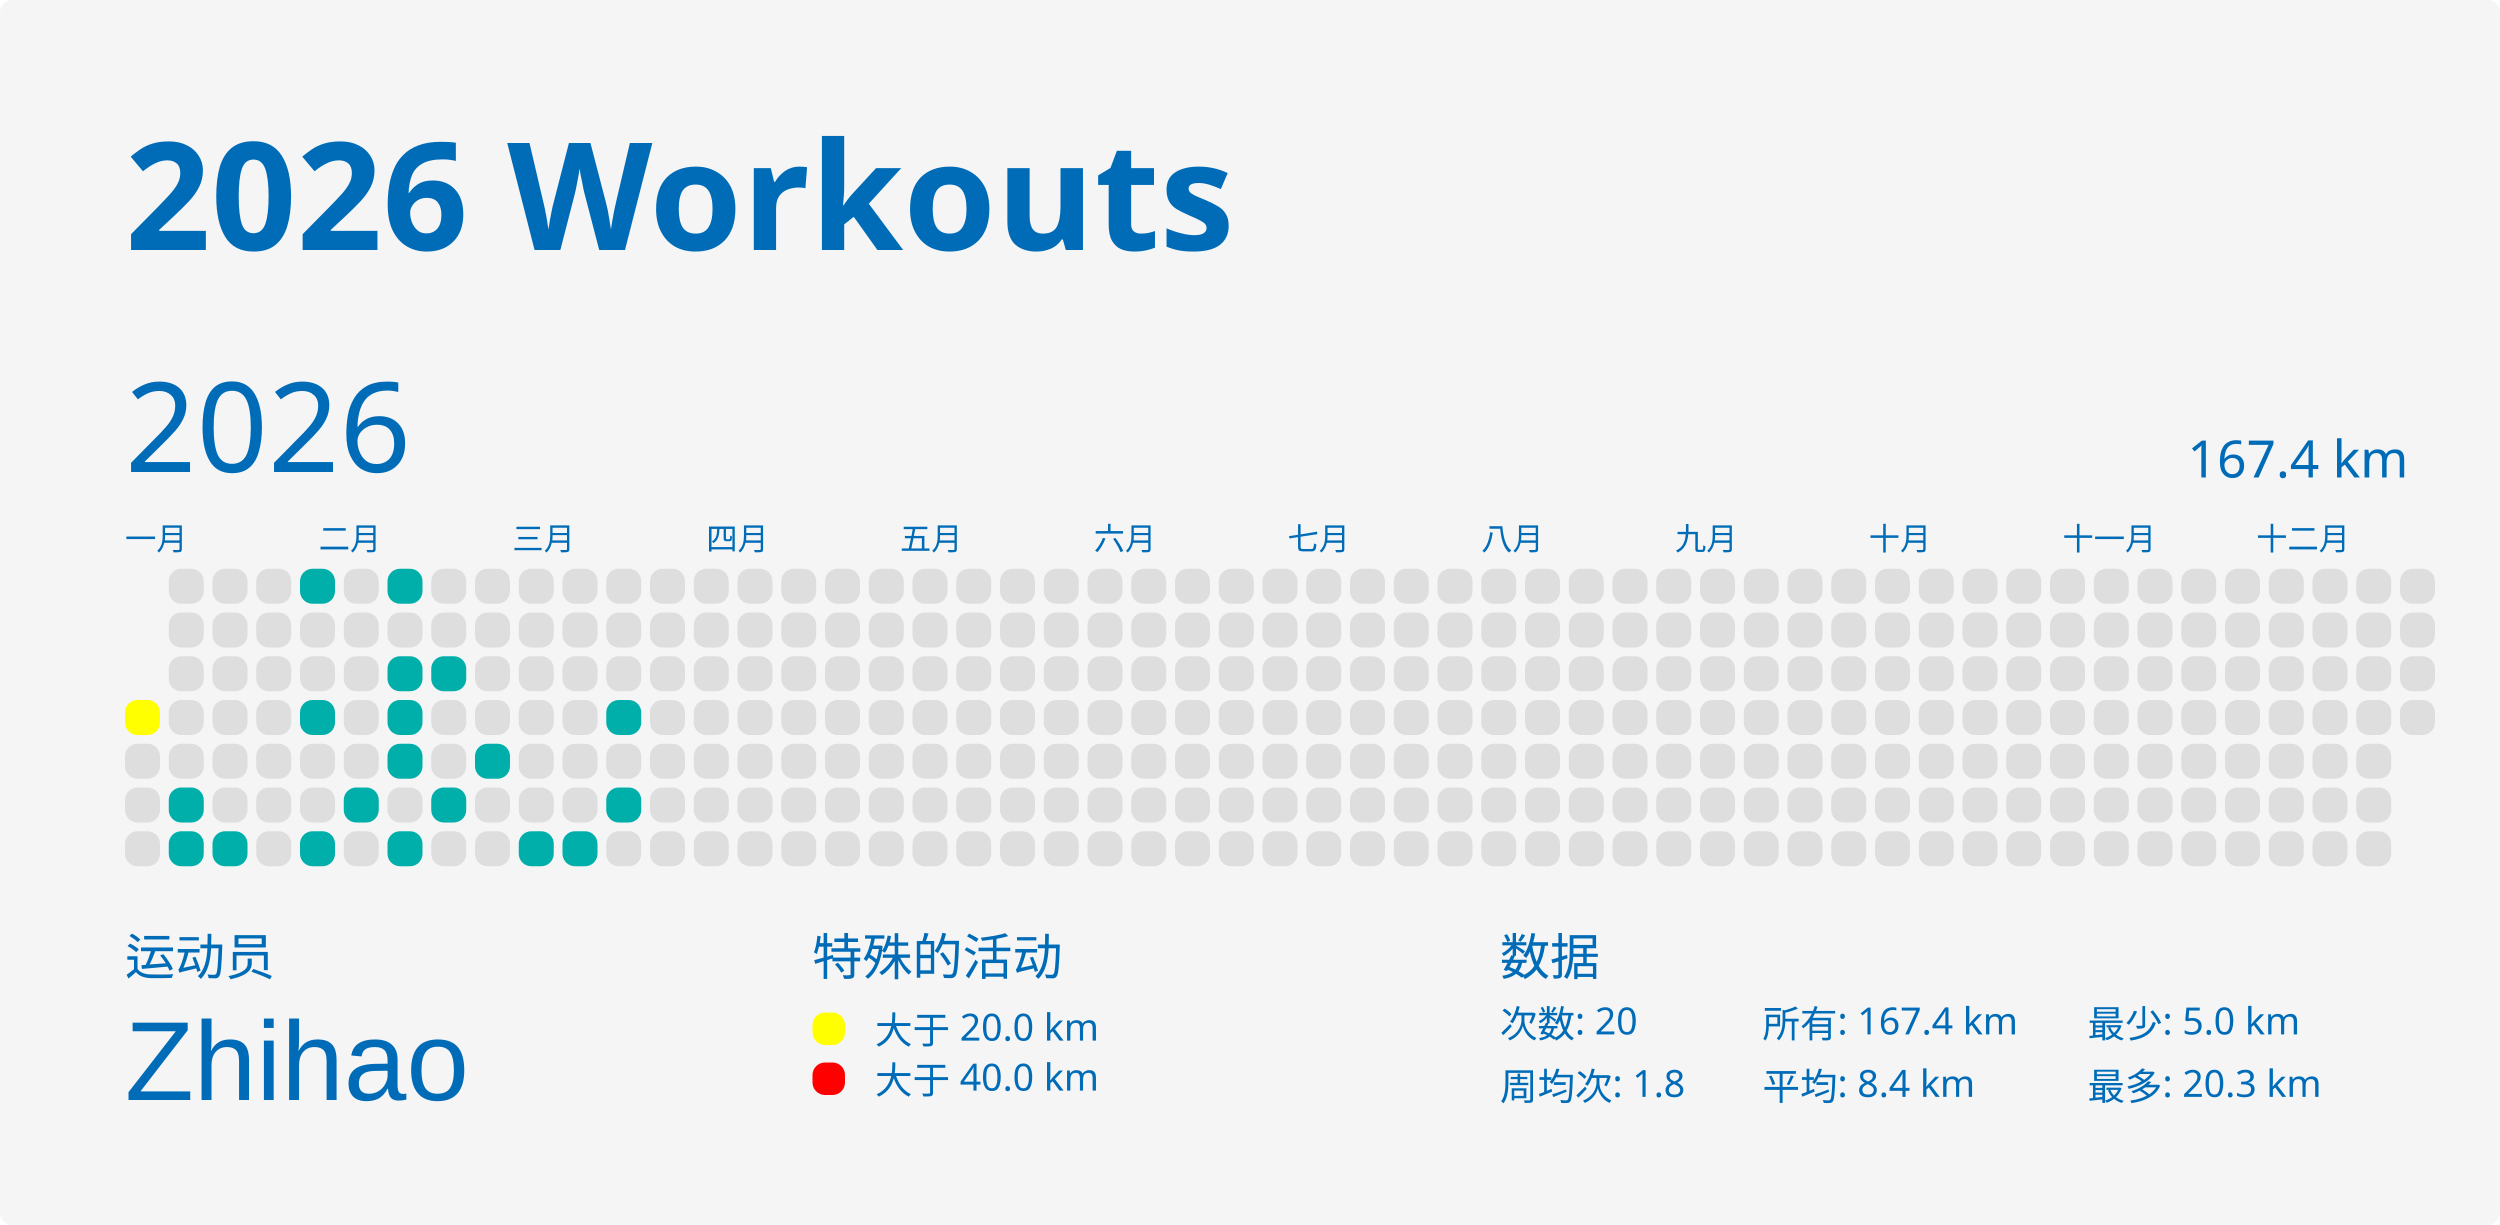
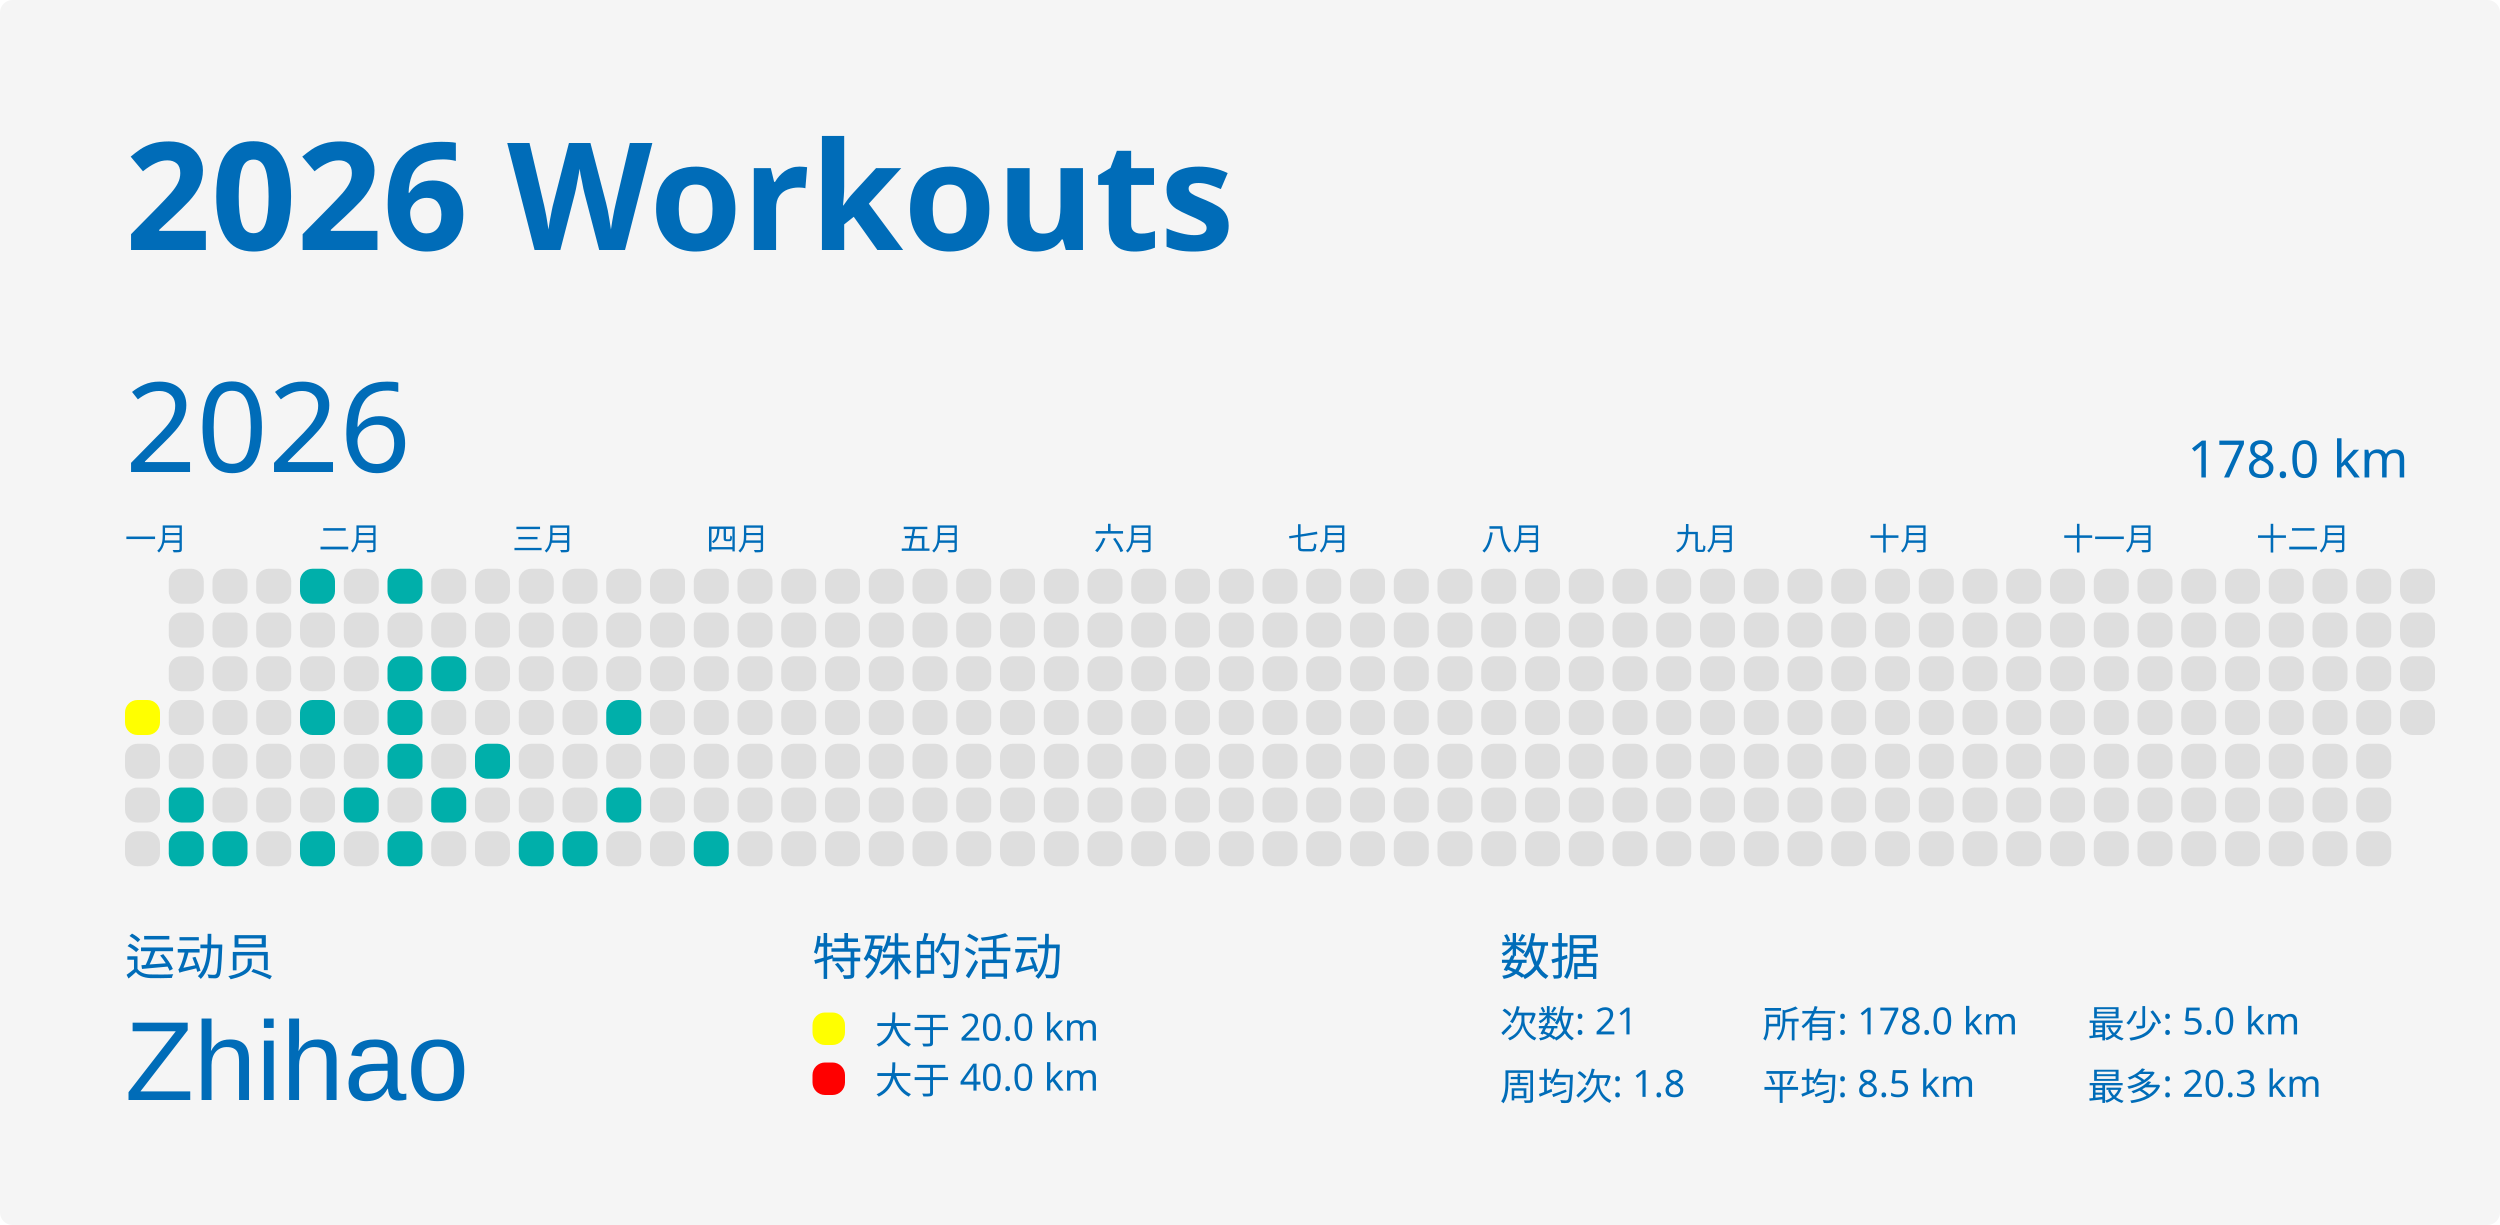
<svg xmlns="http://www.w3.org/2000/svg" baseProfile="full" height="98mm" version="1.1" viewBox="0,0,200,98" width="200mm">
  <defs />
  <rect fill="#f5f5f5" height="98" rx="1" ry="1" width="200" x="0" y="0" />
  <text fill="#006cb8" style="font-size:12px; font-family:MGI-Regular; font-weight:bold;" x="10" y="20">2026 Workouts</text>
  <text fill="#006cb8" style="font-size:4px; font-family:MGI-Regular" x="10" y="78">运动员</text>
  <text fill="#006cb8" style="font-size:9px; font-family:Arial" x="10" y="88">Zhihao</text>
  <text fill="#006cb8" style="font-size:4px; font-family:MGI-Regular" x="65" y="78">特殊的活动</text>
  <rect fill="yellow" height="2.6" rx="1" ry="1" width="2.6" x="65" y="81" />
  <text fill="#006cb8" style="font-size:3px; font-family:MGI-Regular" x="70" y="83.5">大于 20.0 km</text>
  <rect fill="red" height="2.6" rx="1" ry="1" width="2.6" x="65" y="85" />
  <text fill="#006cb8" style="font-size:3px; font-family:MGI-Regular" x="70" y="87.5">大于 40.0 km</text>
  <text fill="#006cb8" style="font-size:4px; font-family:MGI-Regular" x="120" y="78">数据</text>
-   <text fill="#006cb8" style="font-size:3px; font-family:MGI-Regular" x="120" y="83">次数: 20</text>
+   <text fill="#006cb8" style="font-size:3px; font-family:MGI-Regular" x="120" y="83">次数: 21</text>
  <text fill="#006cb8" style="font-size:3px; font-family:MGI-Regular" x="120" y="88">周均次: 1.8</text>
-   <text fill="#006cb8" style="font-size:3px; font-family:MGI-Regular" x="141" y="83">所有: 167.4 km</text>
-   <text fill="#006cb8" style="font-size:3px; font-family:MGI-Regular" x="141" y="88">平均: 8.4 km</text>
+   <text fill="#006cb8" style="font-size:3px; font-family:MGI-Regular" x="141" y="83">所有: 178.0 km</text>
+   <text fill="#006cb8" style="font-size:3px; font-family:MGI-Regular" x="141" y="88">平均: 8.5 km</text>
  <text fill="#006cb8" style="font-size:3px; font-family:MGI-Regular" x="167" y="83">最少: 5.0 km</text>
  <text fill="#006cb8" style="font-size:3px; font-family:MGI-Regular" x="167" y="88">最多: 20.3 km</text>
  <text dominant-baseline="hanging" fill="#006cb8" style="font-size:10.0px; font-family:MGI-Regular;" x="10" y="30">2026</text>
-   <text dominant-baseline="hanging" fill="#006cb8" style="font-size:4.125px; font-family:MGI-Regular;" x="175" y="35">167.4 km</text>
+   <text dominant-baseline="hanging" fill="#006cb8" style="font-size:4.125px; font-family:MGI-Regular;" x="175" y="35">178.0 km</text>
  <text fill="#006cb8" style="font-size:2.5px; font-family:MGI-Regular" x="10.0" y="44">一月</text>
  <text fill="#006cb8" style="font-size:2.5px; font-family:MGI-Regular" x="25.5" y="44">二月</text>
  <text fill="#006cb8" style="font-size:2.5px; font-family:MGI-Regular" x="41.0" y="44">三月</text>
  <text fill="#006cb8" style="font-size:2.5px; font-family:MGI-Regular" x="56.5" y="44">四月</text>
  <text fill="#006cb8" style="font-size:2.5px; font-family:MGI-Regular" x="72.0" y="44">五月</text>
  <text fill="#006cb8" style="font-size:2.5px; font-family:MGI-Regular" x="87.5" y="44">六月</text>
  <text fill="#006cb8" style="font-size:2.5px; font-family:MGI-Regular" x="103.0" y="44">七月</text>
  <text fill="#006cb8" style="font-size:2.5px; font-family:MGI-Regular" x="118.5" y="44">八月</text>
  <text fill="#006cb8" style="font-size:2.5px; font-family:MGI-Regular" x="134.0" y="44">九月</text>
  <text fill="#006cb8" style="font-size:2.5px; font-family:MGI-Regular" x="149.5" y="44">十月</text>
  <text fill="#006cb8" style="font-size:2.5px; font-family:MGI-Regular" x="165.0" y="44">十一月</text>
  <text fill="#006cb8" style="font-size:2.5px; font-family:MGI-Regular" x="180.5" y="44">十二月</text>
  <rect fill="yellow" height="2.8" rx="1" ry="1" width="2.8" x="10.0" y="56.0" />
  <rect fill="#dedede" height="2.8" rx="1" ry="1" width="2.8" x="10.0" y="59.5" />
  <rect fill="#dedede" height="2.8" rx="1" ry="1" width="2.8" x="10.0" y="63.0" />
  <rect fill="#dedede" height="2.8" rx="1" ry="1" width="2.8" x="10.0" y="66.5" />
  <rect fill="#dedede" height="2.8" rx="1" ry="1" width="2.8" x="13.5" y="45.5" />
  <rect fill="#dedede" height="2.8" rx="1" ry="1" width="2.8" x="13.5" y="49.0" />
  <rect fill="#dedede" height="2.8" rx="1" ry="1" width="2.8" x="13.5" y="52.5" />
  <rect fill="#dedede" height="2.8" rx="1" ry="1" width="2.8" x="13.5" y="56.0" />
  <rect fill="#dedede" height="2.8" rx="1" ry="1" width="2.8" x="13.5" y="59.5" />
  <rect fill="#00AFAA" height="2.8" rx="1" ry="1" width="2.8" x="13.5" y="63.0" />
  <rect fill="#00AFAA" height="2.8" rx="1" ry="1" width="2.8" x="13.5" y="66.5" />
  <rect fill="#dedede" height="2.8" rx="1" ry="1" width="2.8" x="17.0" y="45.5" />
  <rect fill="#dedede" height="2.8" rx="1" ry="1" width="2.8" x="17.0" y="49.0" />
  <rect fill="#dedede" height="2.8" rx="1" ry="1" width="2.8" x="17.0" y="52.5" />
  <rect fill="#dedede" height="2.8" rx="1" ry="1" width="2.8" x="17.0" y="56.0" />
  <rect fill="#dedede" height="2.8" rx="1" ry="1" width="2.8" x="17.0" y="59.5" />
  <rect fill="#dedede" height="2.8" rx="1" ry="1" width="2.8" x="17.0" y="63.0" />
  <rect fill="#00AFAA" height="2.8" rx="1" ry="1" width="2.8" x="17.0" y="66.5" />
  <rect fill="#dedede" height="2.8" rx="1" ry="1" width="2.8" x="20.5" y="45.5" />
  <rect fill="#dedede" height="2.8" rx="1" ry="1" width="2.8" x="20.5" y="49.0" />
  <rect fill="#dedede" height="2.8" rx="1" ry="1" width="2.8" x="20.5" y="52.5" />
  <rect fill="#dedede" height="2.8" rx="1" ry="1" width="2.8" x="20.5" y="56.0" />
  <rect fill="#dedede" height="2.8" rx="1" ry="1" width="2.8" x="20.5" y="59.5" />
  <rect fill="#dedede" height="2.8" rx="1" ry="1" width="2.8" x="20.5" y="63.0" />
  <rect fill="#dedede" height="2.8" rx="1" ry="1" width="2.8" x="20.5" y="66.5" />
  <rect fill="#00AFAA" height="2.8" rx="1" ry="1" width="2.8" x="24.0" y="45.5" />
  <rect fill="#dedede" height="2.8" rx="1" ry="1" width="2.8" x="24.0" y="49.0" />
  <rect fill="#dedede" height="2.8" rx="1" ry="1" width="2.8" x="24.0" y="52.5" />
  <rect fill="#00AFAA" height="2.8" rx="1" ry="1" width="2.8" x="24.0" y="56.0" />
  <rect fill="#dedede" height="2.8" rx="1" ry="1" width="2.8" x="24.0" y="59.5" />
  <rect fill="#dedede" height="2.8" rx="1" ry="1" width="2.8" x="24.0" y="63.0" />
  <rect fill="#00AFAA" height="2.8" rx="1" ry="1" width="2.8" x="24.0" y="66.5" />
  <rect fill="#dedede" height="2.8" rx="1" ry="1" width="2.8" x="27.5" y="45.5" />
  <rect fill="#dedede" height="2.8" rx="1" ry="1" width="2.8" x="27.5" y="49.0" />
  <rect fill="#dedede" height="2.8" rx="1" ry="1" width="2.8" x="27.5" y="52.5" />
  <rect fill="#dedede" height="2.8" rx="1" ry="1" width="2.8" x="27.5" y="56.0" />
  <rect fill="#dedede" height="2.8" rx="1" ry="1" width="2.8" x="27.5" y="59.5" />
  <rect fill="#00AFAA" height="2.8" rx="1" ry="1" width="2.8" x="27.5" y="63.0" />
  <rect fill="#dedede" height="2.8" rx="1" ry="1" width="2.8" x="27.5" y="66.5" />
  <rect fill="#00AFAA" height="2.8" rx="1" ry="1" width="2.8" x="31.0" y="45.5" />
  <rect fill="#dedede" height="2.8" rx="1" ry="1" width="2.8" x="31.0" y="49.0" />
  <rect fill="#00AFAA" height="2.8" rx="1" ry="1" width="2.8" x="31.0" y="52.5" />
  <rect fill="#00AFAA" height="2.8" rx="1" ry="1" width="2.8" x="31.0" y="56.0" />
  <rect fill="#00AFAA" height="2.8" rx="1" ry="1" width="2.8" x="31.0" y="59.5" />
  <rect fill="#dedede" height="2.8" rx="1" ry="1" width="2.8" x="31.0" y="63.0" />
  <rect fill="#00AFAA" height="2.8" rx="1" ry="1" width="2.8" x="31.0" y="66.5" />
  <rect fill="#dedede" height="2.8" rx="1" ry="1" width="2.8" x="34.5" y="45.5" />
  <rect fill="#dedede" height="2.8" rx="1" ry="1" width="2.8" x="34.5" y="49.0" />
  <rect fill="#00AFAA" height="2.8" rx="1" ry="1" width="2.8" x="34.5" y="52.5" />
  <rect fill="#dedede" height="2.8" rx="1" ry="1" width="2.8" x="34.5" y="56.0" />
  <rect fill="#dedede" height="2.8" rx="1" ry="1" width="2.8" x="34.5" y="59.5" />
  <rect fill="#00AFAA" height="2.8" rx="1" ry="1" width="2.8" x="34.5" y="63.0" />
  <rect fill="#dedede" height="2.8" rx="1" ry="1" width="2.8" x="34.5" y="66.5" />
  <rect fill="#dedede" height="2.8" rx="1" ry="1" width="2.8" x="38.0" y="45.5" />
  <rect fill="#dedede" height="2.8" rx="1" ry="1" width="2.8" x="38.0" y="49.0" />
  <rect fill="#dedede" height="2.8" rx="1" ry="1" width="2.8" x="38.0" y="52.5" />
  <rect fill="#dedede" height="2.8" rx="1" ry="1" width="2.8" x="38.0" y="56.0" />
  <rect fill="#00AFAA" height="2.8" rx="1" ry="1" width="2.8" x="38.0" y="59.5" />
  <rect fill="#dedede" height="2.8" rx="1" ry="1" width="2.8" x="38.0" y="63.0" />
  <rect fill="#dedede" height="2.8" rx="1" ry="1" width="2.8" x="38.0" y="66.5" />
  <rect fill="#dedede" height="2.8" rx="1" ry="1" width="2.8" x="41.5" y="45.5" />
  <rect fill="#dedede" height="2.8" rx="1" ry="1" width="2.8" x="41.5" y="49.0" />
  <rect fill="#dedede" height="2.8" rx="1" ry="1" width="2.8" x="41.5" y="52.5" />
  <rect fill="#dedede" height="2.8" rx="1" ry="1" width="2.8" x="41.5" y="56.0" />
  <rect fill="#dedede" height="2.8" rx="1" ry="1" width="2.8" x="41.5" y="59.5" />
  <rect fill="#dedede" height="2.8" rx="1" ry="1" width="2.8" x="41.5" y="63.0" />
  <rect fill="#00AFAA" height="2.8" rx="1" ry="1" width="2.8" x="41.5" y="66.5" />
  <rect fill="#dedede" height="2.8" rx="1" ry="1" width="2.8" x="45.0" y="45.5" />
  <rect fill="#dedede" height="2.8" rx="1" ry="1" width="2.8" x="45.0" y="49.0" />
  <rect fill="#dedede" height="2.8" rx="1" ry="1" width="2.8" x="45.0" y="52.5" />
  <rect fill="#dedede" height="2.8" rx="1" ry="1" width="2.8" x="45.0" y="56.0" />
  <rect fill="#dedede" height="2.8" rx="1" ry="1" width="2.8" x="45.0" y="59.5" />
  <rect fill="#dedede" height="2.8" rx="1" ry="1" width="2.8" x="45.0" y="63.0" />
  <rect fill="#00AFAA" height="2.8" rx="1" ry="1" width="2.8" x="45.0" y="66.5" />
  <rect fill="#dedede" height="2.8" rx="1" ry="1" width="2.8" x="48.5" y="45.5" />
  <rect fill="#dedede" height="2.8" rx="1" ry="1" width="2.8" x="48.5" y="49.0" />
  <rect fill="#dedede" height="2.8" rx="1" ry="1" width="2.8" x="48.5" y="52.5" />
  <rect fill="#00AFAA" height="2.8" rx="1" ry="1" width="2.8" x="48.5" y="56.0" />
  <rect fill="#dedede" height="2.8" rx="1" ry="1" width="2.8" x="48.5" y="59.5" />
  <rect fill="#00AFAA" height="2.8" rx="1" ry="1" width="2.8" x="48.5" y="63.0" />
  <rect fill="#dedede" height="2.8" rx="1" ry="1" width="2.8" x="48.5" y="66.5" />
  <rect fill="#dedede" height="2.8" rx="1" ry="1" width="2.8" x="52.0" y="45.5" />
  <rect fill="#dedede" height="2.8" rx="1" ry="1" width="2.8" x="52.0" y="49.0" />
  <rect fill="#dedede" height="2.8" rx="1" ry="1" width="2.8" x="52.0" y="52.5" />
  <rect fill="#dedede" height="2.8" rx="1" ry="1" width="2.8" x="52.0" y="56.0" />
  <rect fill="#dedede" height="2.8" rx="1" ry="1" width="2.8" x="52.0" y="59.5" />
  <rect fill="#dedede" height="2.8" rx="1" ry="1" width="2.8" x="52.0" y="63.0" />
  <rect fill="#dedede" height="2.8" rx="1" ry="1" width="2.8" x="52.0" y="66.5" />
  <rect fill="#dedede" height="2.8" rx="1" ry="1" width="2.8" x="55.5" y="45.5" />
  <rect fill="#dedede" height="2.8" rx="1" ry="1" width="2.8" x="55.5" y="49.0" />
  <rect fill="#dedede" height="2.8" rx="1" ry="1" width="2.8" x="55.5" y="52.5" />
  <rect fill="#dedede" height="2.8" rx="1" ry="1" width="2.8" x="55.5" y="56.0" />
  <rect fill="#dedede" height="2.8" rx="1" ry="1" width="2.8" x="55.5" y="59.5" />
  <rect fill="#dedede" height="2.8" rx="1" ry="1" width="2.8" x="55.5" y="63.0" />
-   <rect fill="#dedede" height="2.8" rx="1" ry="1" width="2.8" x="55.5" y="66.5" />
+   <rect fill="#00AFAA" height="2.8" rx="1" ry="1" width="2.8" x="55.5" y="66.5" />
  <rect fill="#dedede" height="2.8" rx="1" ry="1" width="2.8" x="59.0" y="45.5" />
  <rect fill="#dedede" height="2.8" rx="1" ry="1" width="2.8" x="59.0" y="49.0" />
  <rect fill="#dedede" height="2.8" rx="1" ry="1" width="2.8" x="59.0" y="52.5" />
  <rect fill="#dedede" height="2.8" rx="1" ry="1" width="2.8" x="59.0" y="56.0" />
  <rect fill="#dedede" height="2.8" rx="1" ry="1" width="2.8" x="59.0" y="59.5" />
  <rect fill="#dedede" height="2.8" rx="1" ry="1" width="2.8" x="59.0" y="63.0" />
  <rect fill="#dedede" height="2.8" rx="1" ry="1" width="2.8" x="59.0" y="66.5" />
  <rect fill="#dedede" height="2.8" rx="1" ry="1" width="2.8" x="62.5" y="45.5" />
  <rect fill="#dedede" height="2.8" rx="1" ry="1" width="2.8" x="62.5" y="49.0" />
  <rect fill="#dedede" height="2.8" rx="1" ry="1" width="2.8" x="62.5" y="52.5" />
  <rect fill="#dedede" height="2.8" rx="1" ry="1" width="2.8" x="62.5" y="56.0" />
  <rect fill="#dedede" height="2.8" rx="1" ry="1" width="2.8" x="62.5" y="59.5" />
  <rect fill="#dedede" height="2.8" rx="1" ry="1" width="2.8" x="62.5" y="63.0" />
  <rect fill="#dedede" height="2.8" rx="1" ry="1" width="2.8" x="62.5" y="66.5" />
  <rect fill="#dedede" height="2.8" rx="1" ry="1" width="2.8" x="66.0" y="45.5" />
  <rect fill="#dedede" height="2.8" rx="1" ry="1" width="2.8" x="66.0" y="49.0" />
  <rect fill="#dedede" height="2.8" rx="1" ry="1" width="2.8" x="66.0" y="52.5" />
  <rect fill="#dedede" height="2.8" rx="1" ry="1" width="2.8" x="66.0" y="56.0" />
  <rect fill="#dedede" height="2.8" rx="1" ry="1" width="2.8" x="66.0" y="59.5" />
  <rect fill="#dedede" height="2.8" rx="1" ry="1" width="2.8" x="66.0" y="63.0" />
  <rect fill="#dedede" height="2.8" rx="1" ry="1" width="2.8" x="66.0" y="66.5" />
  <rect fill="#dedede" height="2.8" rx="1" ry="1" width="2.8" x="69.5" y="45.5" />
  <rect fill="#dedede" height="2.8" rx="1" ry="1" width="2.8" x="69.5" y="49.0" />
  <rect fill="#dedede" height="2.8" rx="1" ry="1" width="2.8" x="69.5" y="52.5" />
  <rect fill="#dedede" height="2.8" rx="1" ry="1" width="2.8" x="69.5" y="56.0" />
  <rect fill="#dedede" height="2.8" rx="1" ry="1" width="2.8" x="69.5" y="59.5" />
  <rect fill="#dedede" height="2.8" rx="1" ry="1" width="2.8" x="69.5" y="63.0" />
  <rect fill="#dedede" height="2.8" rx="1" ry="1" width="2.8" x="69.5" y="66.5" />
  <rect fill="#dedede" height="2.8" rx="1" ry="1" width="2.8" x="73.0" y="45.5" />
  <rect fill="#dedede" height="2.8" rx="1" ry="1" width="2.8" x="73.0" y="49.0" />
  <rect fill="#dedede" height="2.8" rx="1" ry="1" width="2.8" x="73.0" y="52.5" />
  <rect fill="#dedede" height="2.8" rx="1" ry="1" width="2.8" x="73.0" y="56.0" />
  <rect fill="#dedede" height="2.8" rx="1" ry="1" width="2.8" x="73.0" y="59.5" />
  <rect fill="#dedede" height="2.8" rx="1" ry="1" width="2.8" x="73.0" y="63.0" />
  <rect fill="#dedede" height="2.8" rx="1" ry="1" width="2.8" x="73.0" y="66.5" />
  <rect fill="#dedede" height="2.8" rx="1" ry="1" width="2.8" x="76.5" y="45.5" />
  <rect fill="#dedede" height="2.8" rx="1" ry="1" width="2.8" x="76.5" y="49.0" />
  <rect fill="#dedede" height="2.8" rx="1" ry="1" width="2.8" x="76.5" y="52.5" />
  <rect fill="#dedede" height="2.8" rx="1" ry="1" width="2.8" x="76.5" y="56.0" />
  <rect fill="#dedede" height="2.8" rx="1" ry="1" width="2.8" x="76.5" y="59.5" />
  <rect fill="#dedede" height="2.8" rx="1" ry="1" width="2.8" x="76.5" y="63.0" />
  <rect fill="#dedede" height="2.8" rx="1" ry="1" width="2.8" x="76.5" y="66.5" />
  <rect fill="#dedede" height="2.8" rx="1" ry="1" width="2.8" x="80.0" y="45.5" />
  <rect fill="#dedede" height="2.8" rx="1" ry="1" width="2.8" x="80.0" y="49.0" />
  <rect fill="#dedede" height="2.8" rx="1" ry="1" width="2.8" x="80.0" y="52.5" />
  <rect fill="#dedede" height="2.8" rx="1" ry="1" width="2.8" x="80.0" y="56.0" />
  <rect fill="#dedede" height="2.8" rx="1" ry="1" width="2.8" x="80.0" y="59.5" />
  <rect fill="#dedede" height="2.8" rx="1" ry="1" width="2.8" x="80.0" y="63.0" />
  <rect fill="#dedede" height="2.8" rx="1" ry="1" width="2.8" x="80.0" y="66.5" />
  <rect fill="#dedede" height="2.8" rx="1" ry="1" width="2.8" x="83.5" y="45.5" />
  <rect fill="#dedede" height="2.8" rx="1" ry="1" width="2.8" x="83.5" y="49.0" />
  <rect fill="#dedede" height="2.8" rx="1" ry="1" width="2.8" x="83.5" y="52.5" />
  <rect fill="#dedede" height="2.8" rx="1" ry="1" width="2.8" x="83.5" y="56.0" />
  <rect fill="#dedede" height="2.8" rx="1" ry="1" width="2.8" x="83.5" y="59.5" />
  <rect fill="#dedede" height="2.8" rx="1" ry="1" width="2.8" x="83.5" y="63.0" />
  <rect fill="#dedede" height="2.8" rx="1" ry="1" width="2.8" x="83.5" y="66.5" />
  <rect fill="#dedede" height="2.8" rx="1" ry="1" width="2.8" x="87.0" y="45.5" />
  <rect fill="#dedede" height="2.8" rx="1" ry="1" width="2.8" x="87.0" y="49.0" />
  <rect fill="#dedede" height="2.8" rx="1" ry="1" width="2.8" x="87.0" y="52.5" />
  <rect fill="#dedede" height="2.8" rx="1" ry="1" width="2.8" x="87.0" y="56.0" />
  <rect fill="#dedede" height="2.8" rx="1" ry="1" width="2.8" x="87.0" y="59.5" />
  <rect fill="#dedede" height="2.8" rx="1" ry="1" width="2.8" x="87.0" y="63.0" />
  <rect fill="#dedede" height="2.8" rx="1" ry="1" width="2.8" x="87.0" y="66.5" />
  <rect fill="#dedede" height="2.8" rx="1" ry="1" width="2.8" x="90.5" y="45.5" />
  <rect fill="#dedede" height="2.8" rx="1" ry="1" width="2.8" x="90.5" y="49.0" />
  <rect fill="#dedede" height="2.8" rx="1" ry="1" width="2.8" x="90.5" y="52.5" />
  <rect fill="#dedede" height="2.8" rx="1" ry="1" width="2.8" x="90.5" y="56.0" />
  <rect fill="#dedede" height="2.8" rx="1" ry="1" width="2.8" x="90.5" y="59.5" />
  <rect fill="#dedede" height="2.8" rx="1" ry="1" width="2.8" x="90.5" y="63.0" />
  <rect fill="#dedede" height="2.8" rx="1" ry="1" width="2.8" x="90.5" y="66.5" />
  <rect fill="#dedede" height="2.8" rx="1" ry="1" width="2.8" x="94.0" y="45.5" />
  <rect fill="#dedede" height="2.8" rx="1" ry="1" width="2.8" x="94.0" y="49.0" />
  <rect fill="#dedede" height="2.8" rx="1" ry="1" width="2.8" x="94.0" y="52.5" />
  <rect fill="#dedede" height="2.8" rx="1" ry="1" width="2.8" x="94.0" y="56.0" />
  <rect fill="#dedede" height="2.8" rx="1" ry="1" width="2.8" x="94.0" y="59.5" />
  <rect fill="#dedede" height="2.8" rx="1" ry="1" width="2.8" x="94.0" y="63.0" />
  <rect fill="#dedede" height="2.8" rx="1" ry="1" width="2.8" x="94.0" y="66.5" />
  <rect fill="#dedede" height="2.8" rx="1" ry="1" width="2.8" x="97.5" y="45.5" />
  <rect fill="#dedede" height="2.8" rx="1" ry="1" width="2.8" x="97.5" y="49.0" />
  <rect fill="#dedede" height="2.8" rx="1" ry="1" width="2.8" x="97.5" y="52.5" />
  <rect fill="#dedede" height="2.8" rx="1" ry="1" width="2.8" x="97.5" y="56.0" />
  <rect fill="#dedede" height="2.8" rx="1" ry="1" width="2.8" x="97.5" y="59.5" />
  <rect fill="#dedede" height="2.8" rx="1" ry="1" width="2.8" x="97.5" y="63.0" />
  <rect fill="#dedede" height="2.8" rx="1" ry="1" width="2.8" x="97.5" y="66.5" />
  <rect fill="#dedede" height="2.8" rx="1" ry="1" width="2.8" x="101.0" y="45.5" />
  <rect fill="#dedede" height="2.8" rx="1" ry="1" width="2.8" x="101.0" y="49.0" />
  <rect fill="#dedede" height="2.8" rx="1" ry="1" width="2.8" x="101.0" y="52.5" />
  <rect fill="#dedede" height="2.8" rx="1" ry="1" width="2.8" x="101.0" y="56.0" />
  <rect fill="#dedede" height="2.8" rx="1" ry="1" width="2.8" x="101.0" y="59.5" />
  <rect fill="#dedede" height="2.8" rx="1" ry="1" width="2.8" x="101.0" y="63.0" />
  <rect fill="#dedede" height="2.8" rx="1" ry="1" width="2.8" x="101.0" y="66.5" />
  <rect fill="#dedede" height="2.8" rx="1" ry="1" width="2.8" x="104.5" y="45.5" />
  <rect fill="#dedede" height="2.8" rx="1" ry="1" width="2.8" x="104.5" y="49.0" />
  <rect fill="#dedede" height="2.8" rx="1" ry="1" width="2.8" x="104.5" y="52.5" />
  <rect fill="#dedede" height="2.8" rx="1" ry="1" width="2.8" x="104.5" y="56.0" />
  <rect fill="#dedede" height="2.8" rx="1" ry="1" width="2.8" x="104.5" y="59.5" />
  <rect fill="#dedede" height="2.8" rx="1" ry="1" width="2.8" x="104.5" y="63.0" />
  <rect fill="#dedede" height="2.8" rx="1" ry="1" width="2.8" x="104.5" y="66.5" />
  <rect fill="#dedede" height="2.8" rx="1" ry="1" width="2.8" x="108.0" y="45.5" />
  <rect fill="#dedede" height="2.8" rx="1" ry="1" width="2.8" x="108.0" y="49.0" />
  <rect fill="#dedede" height="2.8" rx="1" ry="1" width="2.8" x="108.0" y="52.5" />
  <rect fill="#dedede" height="2.8" rx="1" ry="1" width="2.8" x="108.0" y="56.0" />
  <rect fill="#dedede" height="2.8" rx="1" ry="1" width="2.8" x="108.0" y="59.5" />
  <rect fill="#dedede" height="2.8" rx="1" ry="1" width="2.8" x="108.0" y="63.0" />
  <rect fill="#dedede" height="2.8" rx="1" ry="1" width="2.8" x="108.0" y="66.5" />
  <rect fill="#dedede" height="2.8" rx="1" ry="1" width="2.8" x="111.5" y="45.5" />
  <rect fill="#dedede" height="2.8" rx="1" ry="1" width="2.8" x="111.5" y="49.0" />
  <rect fill="#dedede" height="2.8" rx="1" ry="1" width="2.8" x="111.5" y="52.5" />
  <rect fill="#dedede" height="2.8" rx="1" ry="1" width="2.8" x="111.5" y="56.0" />
  <rect fill="#dedede" height="2.8" rx="1" ry="1" width="2.8" x="111.5" y="59.5" />
  <rect fill="#dedede" height="2.8" rx="1" ry="1" width="2.8" x="111.5" y="63.0" />
  <rect fill="#dedede" height="2.8" rx="1" ry="1" width="2.8" x="111.5" y="66.5" />
  <rect fill="#dedede" height="2.8" rx="1" ry="1" width="2.8" x="115.0" y="45.5" />
  <rect fill="#dedede" height="2.8" rx="1" ry="1" width="2.8" x="115.0" y="49.0" />
  <rect fill="#dedede" height="2.8" rx="1" ry="1" width="2.8" x="115.0" y="52.5" />
  <rect fill="#dedede" height="2.8" rx="1" ry="1" width="2.8" x="115.0" y="56.0" />
  <rect fill="#dedede" height="2.8" rx="1" ry="1" width="2.8" x="115.0" y="59.5" />
  <rect fill="#dedede" height="2.8" rx="1" ry="1" width="2.8" x="115.0" y="63.0" />
  <rect fill="#dedede" height="2.8" rx="1" ry="1" width="2.8" x="115.0" y="66.5" />
  <rect fill="#dedede" height="2.8" rx="1" ry="1" width="2.8" x="118.5" y="45.5" />
  <rect fill="#dedede" height="2.8" rx="1" ry="1" width="2.8" x="118.5" y="49.0" />
  <rect fill="#dedede" height="2.8" rx="1" ry="1" width="2.8" x="118.5" y="52.5" />
  <rect fill="#dedede" height="2.8" rx="1" ry="1" width="2.8" x="118.5" y="56.0" />
  <rect fill="#dedede" height="2.8" rx="1" ry="1" width="2.8" x="118.5" y="59.5" />
  <rect fill="#dedede" height="2.8" rx="1" ry="1" width="2.8" x="118.5" y="63.0" />
  <rect fill="#dedede" height="2.8" rx="1" ry="1" width="2.8" x="118.5" y="66.5" />
  <rect fill="#dedede" height="2.8" rx="1" ry="1" width="2.8" x="122.0" y="45.5" />
  <rect fill="#dedede" height="2.8" rx="1" ry="1" width="2.8" x="122.0" y="49.0" />
  <rect fill="#dedede" height="2.8" rx="1" ry="1" width="2.8" x="122.0" y="52.5" />
  <rect fill="#dedede" height="2.8" rx="1" ry="1" width="2.8" x="122.0" y="56.0" />
  <rect fill="#dedede" height="2.8" rx="1" ry="1" width="2.8" x="122.0" y="59.5" />
  <rect fill="#dedede" height="2.8" rx="1" ry="1" width="2.8" x="122.0" y="63.0" />
  <rect fill="#dedede" height="2.8" rx="1" ry="1" width="2.8" x="122.0" y="66.5" />
  <rect fill="#dedede" height="2.8" rx="1" ry="1" width="2.8" x="125.5" y="45.5" />
  <rect fill="#dedede" height="2.8" rx="1" ry="1" width="2.8" x="125.5" y="49.0" />
  <rect fill="#dedede" height="2.8" rx="1" ry="1" width="2.8" x="125.5" y="52.5" />
  <rect fill="#dedede" height="2.8" rx="1" ry="1" width="2.8" x="125.5" y="56.0" />
  <rect fill="#dedede" height="2.8" rx="1" ry="1" width="2.8" x="125.5" y="59.5" />
  <rect fill="#dedede" height="2.8" rx="1" ry="1" width="2.8" x="125.5" y="63.0" />
  <rect fill="#dedede" height="2.8" rx="1" ry="1" width="2.8" x="125.5" y="66.5" />
  <rect fill="#dedede" height="2.8" rx="1" ry="1" width="2.8" x="129.0" y="45.5" />
  <rect fill="#dedede" height="2.8" rx="1" ry="1" width="2.8" x="129.0" y="49.0" />
  <rect fill="#dedede" height="2.8" rx="1" ry="1" width="2.8" x="129.0" y="52.5" />
  <rect fill="#dedede" height="2.8" rx="1" ry="1" width="2.8" x="129.0" y="56.0" />
  <rect fill="#dedede" height="2.8" rx="1" ry="1" width="2.8" x="129.0" y="59.5" />
  <rect fill="#dedede" height="2.8" rx="1" ry="1" width="2.8" x="129.0" y="63.0" />
  <rect fill="#dedede" height="2.8" rx="1" ry="1" width="2.8" x="129.0" y="66.5" />
  <rect fill="#dedede" height="2.8" rx="1" ry="1" width="2.8" x="132.5" y="45.5" />
  <rect fill="#dedede" height="2.8" rx="1" ry="1" width="2.8" x="132.5" y="49.0" />
  <rect fill="#dedede" height="2.8" rx="1" ry="1" width="2.8" x="132.5" y="52.5" />
  <rect fill="#dedede" height="2.8" rx="1" ry="1" width="2.8" x="132.5" y="56.0" />
  <rect fill="#dedede" height="2.8" rx="1" ry="1" width="2.8" x="132.5" y="59.5" />
  <rect fill="#dedede" height="2.8" rx="1" ry="1" width="2.8" x="132.5" y="63.0" />
  <rect fill="#dedede" height="2.8" rx="1" ry="1" width="2.8" x="132.5" y="66.5" />
  <rect fill="#dedede" height="2.8" rx="1" ry="1" width="2.8" x="136.0" y="45.5" />
  <rect fill="#dedede" height="2.8" rx="1" ry="1" width="2.8" x="136.0" y="49.0" />
  <rect fill="#dedede" height="2.8" rx="1" ry="1" width="2.8" x="136.0" y="52.5" />
  <rect fill="#dedede" height="2.8" rx="1" ry="1" width="2.8" x="136.0" y="56.0" />
  <rect fill="#dedede" height="2.8" rx="1" ry="1" width="2.8" x="136.0" y="59.5" />
  <rect fill="#dedede" height="2.8" rx="1" ry="1" width="2.8" x="136.0" y="63.0" />
  <rect fill="#dedede" height="2.8" rx="1" ry="1" width="2.8" x="136.0" y="66.5" />
  <rect fill="#dedede" height="2.8" rx="1" ry="1" width="2.8" x="139.5" y="45.5" />
  <rect fill="#dedede" height="2.8" rx="1" ry="1" width="2.8" x="139.5" y="49.0" />
  <rect fill="#dedede" height="2.8" rx="1" ry="1" width="2.8" x="139.5" y="52.5" />
  <rect fill="#dedede" height="2.8" rx="1" ry="1" width="2.8" x="139.5" y="56.0" />
  <rect fill="#dedede" height="2.8" rx="1" ry="1" width="2.8" x="139.5" y="59.5" />
  <rect fill="#dedede" height="2.8" rx="1" ry="1" width="2.8" x="139.5" y="63.0" />
  <rect fill="#dedede" height="2.8" rx="1" ry="1" width="2.8" x="139.5" y="66.5" />
  <rect fill="#dedede" height="2.8" rx="1" ry="1" width="2.8" x="143.0" y="45.5" />
  <rect fill="#dedede" height="2.8" rx="1" ry="1" width="2.8" x="143.0" y="49.0" />
  <rect fill="#dedede" height="2.8" rx="1" ry="1" width="2.8" x="143.0" y="52.5" />
  <rect fill="#dedede" height="2.8" rx="1" ry="1" width="2.8" x="143.0" y="56.0" />
  <rect fill="#dedede" height="2.8" rx="1" ry="1" width="2.8" x="143.0" y="59.5" />
  <rect fill="#dedede" height="2.8" rx="1" ry="1" width="2.8" x="143.0" y="63.0" />
  <rect fill="#dedede" height="2.8" rx="1" ry="1" width="2.8" x="143.0" y="66.5" />
  <rect fill="#dedede" height="2.8" rx="1" ry="1" width="2.8" x="146.5" y="45.5" />
  <rect fill="#dedede" height="2.8" rx="1" ry="1" width="2.8" x="146.5" y="49.0" />
  <rect fill="#dedede" height="2.8" rx="1" ry="1" width="2.8" x="146.5" y="52.5" />
  <rect fill="#dedede" height="2.8" rx="1" ry="1" width="2.8" x="146.5" y="56.0" />
  <rect fill="#dedede" height="2.8" rx="1" ry="1" width="2.8" x="146.5" y="59.5" />
  <rect fill="#dedede" height="2.8" rx="1" ry="1" width="2.8" x="146.5" y="63.0" />
  <rect fill="#dedede" height="2.8" rx="1" ry="1" width="2.8" x="146.5" y="66.5" />
  <rect fill="#dedede" height="2.8" rx="1" ry="1" width="2.8" x="150.0" y="45.5" />
  <rect fill="#dedede" height="2.8" rx="1" ry="1" width="2.8" x="150.0" y="49.0" />
  <rect fill="#dedede" height="2.8" rx="1" ry="1" width="2.8" x="150.0" y="52.5" />
  <rect fill="#dedede" height="2.8" rx="1" ry="1" width="2.8" x="150.0" y="56.0" />
  <rect fill="#dedede" height="2.8" rx="1" ry="1" width="2.8" x="150.0" y="59.5" />
  <rect fill="#dedede" height="2.8" rx="1" ry="1" width="2.8" x="150.0" y="63.0" />
  <rect fill="#dedede" height="2.8" rx="1" ry="1" width="2.8" x="150.0" y="66.5" />
  <rect fill="#dedede" height="2.8" rx="1" ry="1" width="2.8" x="153.5" y="45.5" />
  <rect fill="#dedede" height="2.8" rx="1" ry="1" width="2.8" x="153.5" y="49.0" />
  <rect fill="#dedede" height="2.8" rx="1" ry="1" width="2.8" x="153.5" y="52.5" />
  <rect fill="#dedede" height="2.8" rx="1" ry="1" width="2.8" x="153.5" y="56.0" />
  <rect fill="#dedede" height="2.8" rx="1" ry="1" width="2.8" x="153.5" y="59.5" />
  <rect fill="#dedede" height="2.8" rx="1" ry="1" width="2.8" x="153.5" y="63.0" />
  <rect fill="#dedede" height="2.8" rx="1" ry="1" width="2.8" x="153.5" y="66.5" />
  <rect fill="#dedede" height="2.8" rx="1" ry="1" width="2.8" x="157.0" y="45.5" />
  <rect fill="#dedede" height="2.8" rx="1" ry="1" width="2.8" x="157.0" y="49.0" />
  <rect fill="#dedede" height="2.8" rx="1" ry="1" width="2.8" x="157.0" y="52.5" />
  <rect fill="#dedede" height="2.8" rx="1" ry="1" width="2.8" x="157.0" y="56.0" />
  <rect fill="#dedede" height="2.8" rx="1" ry="1" width="2.8" x="157.0" y="59.5" />
  <rect fill="#dedede" height="2.8" rx="1" ry="1" width="2.8" x="157.0" y="63.0" />
  <rect fill="#dedede" height="2.8" rx="1" ry="1" width="2.8" x="157.0" y="66.5" />
  <rect fill="#dedede" height="2.8" rx="1" ry="1" width="2.8" x="160.5" y="45.5" />
  <rect fill="#dedede" height="2.8" rx="1" ry="1" width="2.8" x="160.5" y="49.0" />
  <rect fill="#dedede" height="2.8" rx="1" ry="1" width="2.8" x="160.5" y="52.5" />
  <rect fill="#dedede" height="2.8" rx="1" ry="1" width="2.8" x="160.5" y="56.0" />
  <rect fill="#dedede" height="2.8" rx="1" ry="1" width="2.8" x="160.5" y="59.5" />
  <rect fill="#dedede" height="2.8" rx="1" ry="1" width="2.8" x="160.5" y="63.0" />
  <rect fill="#dedede" height="2.8" rx="1" ry="1" width="2.8" x="160.5" y="66.5" />
  <rect fill="#dedede" height="2.8" rx="1" ry="1" width="2.8" x="164.0" y="45.5" />
  <rect fill="#dedede" height="2.8" rx="1" ry="1" width="2.8" x="164.0" y="49.0" />
  <rect fill="#dedede" height="2.8" rx="1" ry="1" width="2.8" x="164.0" y="52.5" />
  <rect fill="#dedede" height="2.8" rx="1" ry="1" width="2.8" x="164.0" y="56.0" />
  <rect fill="#dedede" height="2.8" rx="1" ry="1" width="2.8" x="164.0" y="59.5" />
  <rect fill="#dedede" height="2.8" rx="1" ry="1" width="2.8" x="164.0" y="63.0" />
  <rect fill="#dedede" height="2.8" rx="1" ry="1" width="2.8" x="164.0" y="66.5" />
  <rect fill="#dedede" height="2.8" rx="1" ry="1" width="2.8" x="167.5" y="45.5" />
  <rect fill="#dedede" height="2.8" rx="1" ry="1" width="2.8" x="167.5" y="49.0" />
  <rect fill="#dedede" height="2.8" rx="1" ry="1" width="2.8" x="167.5" y="52.5" />
  <rect fill="#dedede" height="2.8" rx="1" ry="1" width="2.8" x="167.5" y="56.0" />
  <rect fill="#dedede" height="2.8" rx="1" ry="1" width="2.8" x="167.5" y="59.5" />
  <rect fill="#dedede" height="2.8" rx="1" ry="1" width="2.8" x="167.5" y="63.0" />
  <rect fill="#dedede" height="2.8" rx="1" ry="1" width="2.8" x="167.5" y="66.5" />
  <rect fill="#dedede" height="2.8" rx="1" ry="1" width="2.8" x="171.0" y="45.5" />
  <rect fill="#dedede" height="2.8" rx="1" ry="1" width="2.8" x="171.0" y="49.0" />
  <rect fill="#dedede" height="2.8" rx="1" ry="1" width="2.8" x="171.0" y="52.5" />
  <rect fill="#dedede" height="2.8" rx="1" ry="1" width="2.8" x="171.0" y="56.0" />
  <rect fill="#dedede" height="2.8" rx="1" ry="1" width="2.8" x="171.0" y="59.5" />
  <rect fill="#dedede" height="2.8" rx="1" ry="1" width="2.8" x="171.0" y="63.0" />
  <rect fill="#dedede" height="2.8" rx="1" ry="1" width="2.8" x="171.0" y="66.5" />
  <rect fill="#dedede" height="2.8" rx="1" ry="1" width="2.8" x="174.5" y="45.5" />
  <rect fill="#dedede" height="2.8" rx="1" ry="1" width="2.8" x="174.5" y="49.0" />
  <rect fill="#dedede" height="2.8" rx="1" ry="1" width="2.8" x="174.5" y="52.5" />
  <rect fill="#dedede" height="2.8" rx="1" ry="1" width="2.8" x="174.5" y="56.0" />
  <rect fill="#dedede" height="2.8" rx="1" ry="1" width="2.8" x="174.5" y="59.5" />
  <rect fill="#dedede" height="2.8" rx="1" ry="1" width="2.8" x="174.5" y="63.0" />
  <rect fill="#dedede" height="2.8" rx="1" ry="1" width="2.8" x="174.5" y="66.5" />
  <rect fill="#dedede" height="2.8" rx="1" ry="1" width="2.8" x="178.0" y="45.5" />
  <rect fill="#dedede" height="2.8" rx="1" ry="1" width="2.8" x="178.0" y="49.0" />
  <rect fill="#dedede" height="2.8" rx="1" ry="1" width="2.8" x="178.0" y="52.5" />
  <rect fill="#dedede" height="2.8" rx="1" ry="1" width="2.8" x="178.0" y="56.0" />
  <rect fill="#dedede" height="2.8" rx="1" ry="1" width="2.8" x="178.0" y="59.5" />
  <rect fill="#dedede" height="2.8" rx="1" ry="1" width="2.8" x="178.0" y="63.0" />
  <rect fill="#dedede" height="2.8" rx="1" ry="1" width="2.8" x="178.0" y="66.5" />
  <rect fill="#dedede" height="2.8" rx="1" ry="1" width="2.8" x="181.5" y="45.5" />
  <rect fill="#dedede" height="2.8" rx="1" ry="1" width="2.8" x="181.5" y="49.0" />
  <rect fill="#dedede" height="2.8" rx="1" ry="1" width="2.8" x="181.5" y="52.5" />
  <rect fill="#dedede" height="2.8" rx="1" ry="1" width="2.8" x="181.5" y="56.0" />
  <rect fill="#dedede" height="2.8" rx="1" ry="1" width="2.8" x="181.5" y="59.5" />
  <rect fill="#dedede" height="2.8" rx="1" ry="1" width="2.8" x="181.5" y="63.0" />
  <rect fill="#dedede" height="2.8" rx="1" ry="1" width="2.8" x="181.5" y="66.5" />
  <rect fill="#dedede" height="2.8" rx="1" ry="1" width="2.8" x="185.0" y="45.5" />
  <rect fill="#dedede" height="2.8" rx="1" ry="1" width="2.8" x="185.0" y="49.0" />
  <rect fill="#dedede" height="2.8" rx="1" ry="1" width="2.8" x="185.0" y="52.5" />
  <rect fill="#dedede" height="2.8" rx="1" ry="1" width="2.8" x="185.0" y="56.0" />
  <rect fill="#dedede" height="2.8" rx="1" ry="1" width="2.8" x="185.0" y="59.5" />
  <rect fill="#dedede" height="2.8" rx="1" ry="1" width="2.8" x="185.0" y="63.0" />
  <rect fill="#dedede" height="2.8" rx="1" ry="1" width="2.8" x="185.0" y="66.5" />
  <rect fill="#dedede" height="2.8" rx="1" ry="1" width="2.8" x="188.5" y="45.5" />
  <rect fill="#dedede" height="2.8" rx="1" ry="1" width="2.8" x="188.5" y="49.0" />
  <rect fill="#dedede" height="2.8" rx="1" ry="1" width="2.8" x="188.5" y="52.5" />
  <rect fill="#dedede" height="2.8" rx="1" ry="1" width="2.8" x="188.5" y="56.0" />
  <rect fill="#dedede" height="2.8" rx="1" ry="1" width="2.8" x="188.5" y="59.5" />
  <rect fill="#dedede" height="2.8" rx="1" ry="1" width="2.8" x="188.5" y="63.0" />
  <rect fill="#dedede" height="2.8" rx="1" ry="1" width="2.8" x="188.5" y="66.5" />
  <rect fill="#dedede" height="2.8" rx="1" ry="1" width="2.8" x="192.0" y="45.5" />
  <rect fill="#dedede" height="2.8" rx="1" ry="1" width="2.8" x="192.0" y="49.0" />
  <rect fill="#dedede" height="2.8" rx="1" ry="1" width="2.8" x="192.0" y="52.5" />
  <rect fill="#dedede" height="2.8" rx="1" ry="1" width="2.8" x="192.0" y="56.0" />
</svg>
